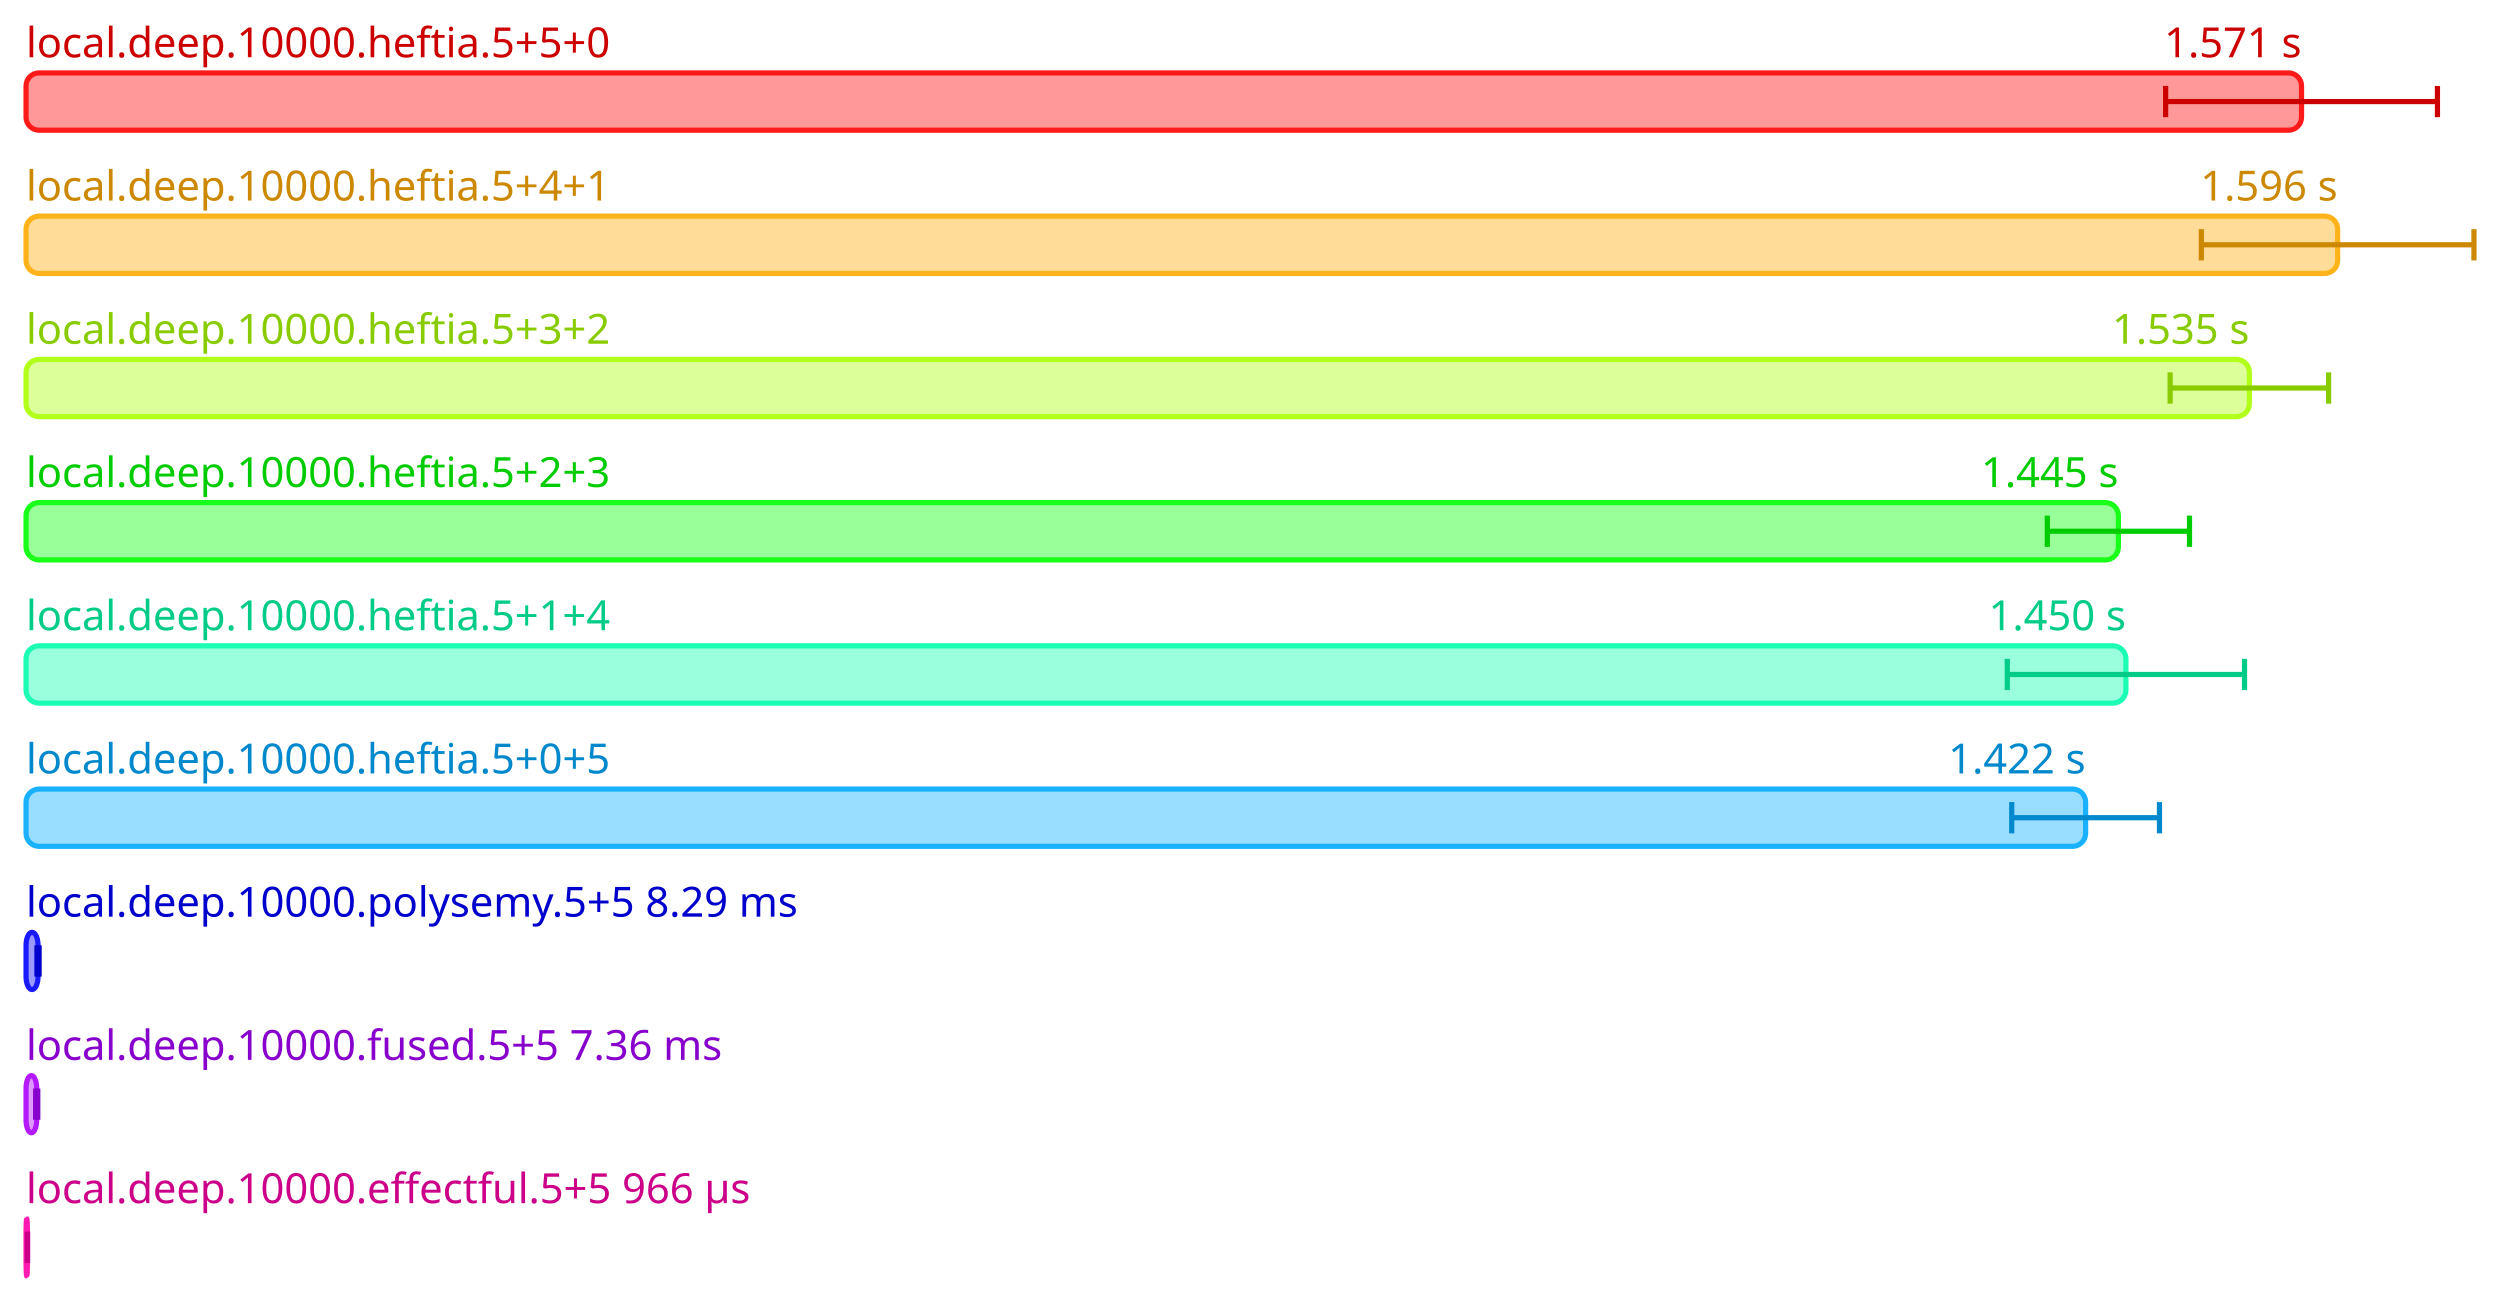
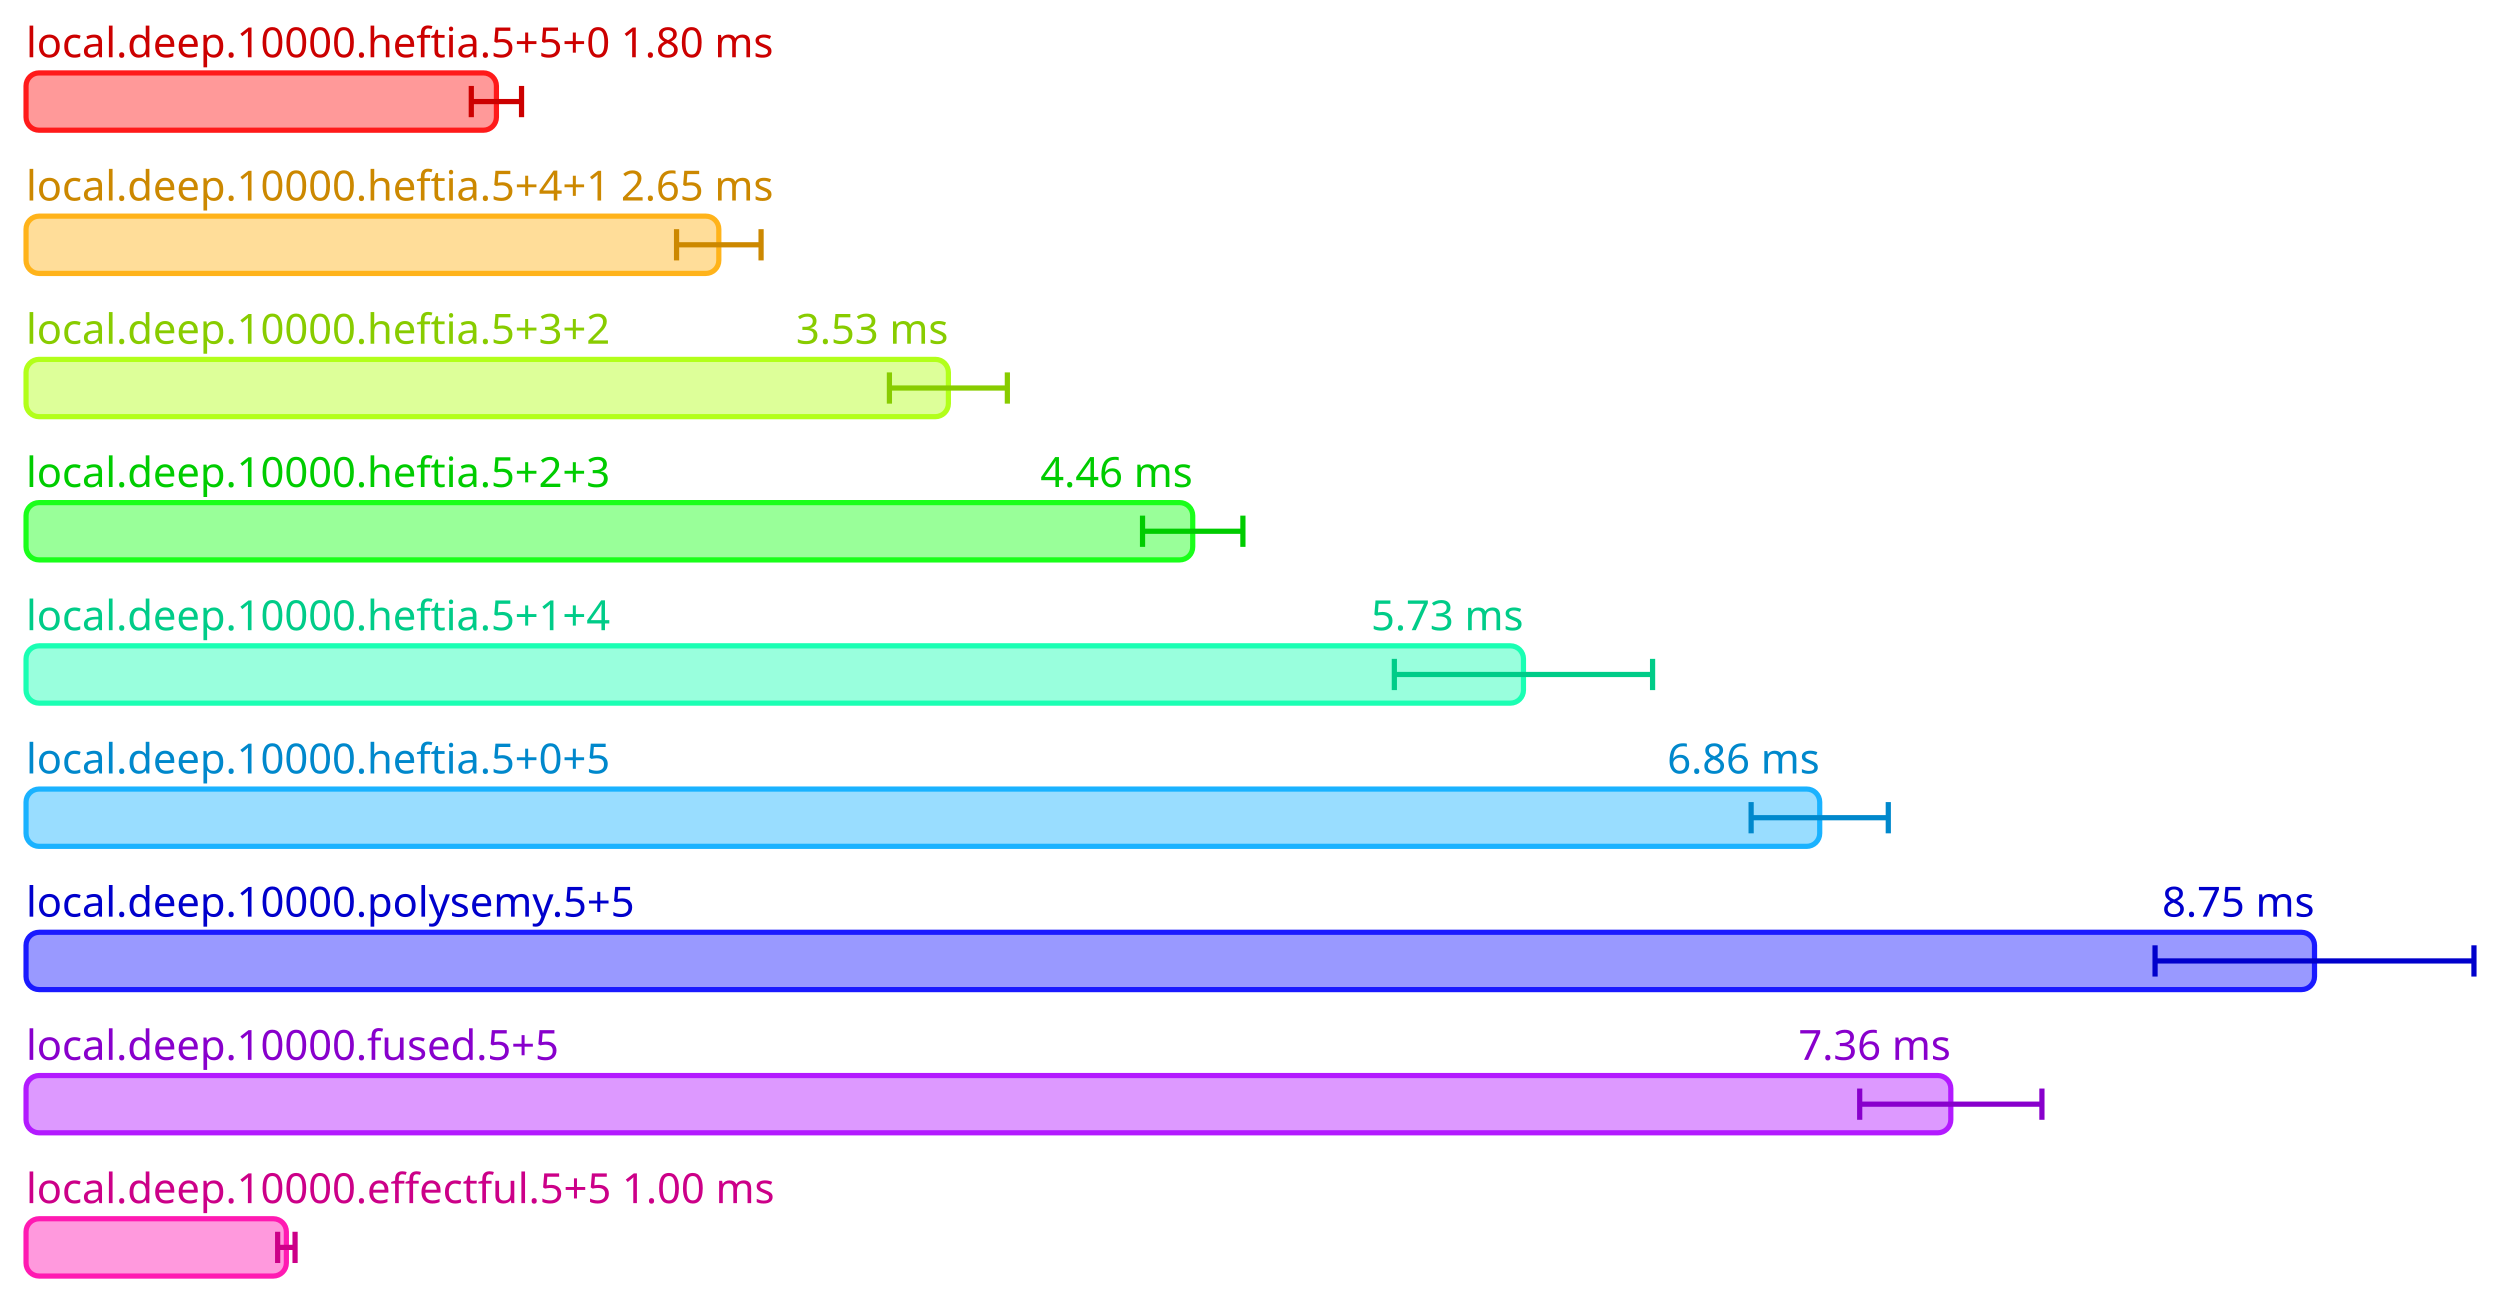
<svg xmlns="http://www.w3.org/2000/svg" height="502" width="960.0" font-size="16" font-family="sans-serif" stroke-width="2">
  <g transform="translate(10.0 0)">
-     <g fill="hsl(0, 100%, 40%)">
-       <text y="22">local.deep.10000.heftia.5+5+0</text>
-       <text y="22" x="873.79" text-anchor="end">1.571 s</text>
-     </g>
+     <text fill="hsl(0, 100%, 40%)" y="22">local.deep.10000.heftia.5+5+0 1.80 ms</text>
    <g>
-       <rect y="28" rx="5" height="22" width="873.79" fill="hsl(0, 100%, 80%)" stroke="hsl(0, 100%, 55%)" />
+       <rect y="28" rx="5" height="22" width="180.624" fill="hsl(0, 100%, 80%)" stroke="hsl(0, 100%, 55%)" />
      <g stroke="hsl(0, 100%, 40%)">
-         <line x1="821.599" x2="925.981" y1="39" y2="39" />
-         <line x1="821.599" x2="821.599" y1="33" y2="45" />
-         <line x1="925.981" x2="925.981" y1="33" y2="45" />
+         <line x1="170.979" x2="190.269" y1="39" y2="39" />
+         <line x1="170.979" x2="170.979" y1="33" y2="45" />
+         <line x1="190.269" x2="190.269" y1="33" y2="45" />
      </g>
    </g>
-     <g fill="hsl(40, 100%, 40%)">
-       <text y="77">local.deep.10000.heftia.5+4+1</text>
-       <text y="77" x="887.654" text-anchor="end">1.596 s</text>
-     </g>
+     <text fill="hsl(40, 100%, 40%)" y="77">local.deep.10000.heftia.5+4+1 2.65 ms</text>
    <g>
-       <rect y="83" rx="5" height="22" width="887.654" fill="hsl(40, 100%, 80%)" stroke="hsl(40, 100%, 55%)" />
+       <rect y="83" rx="5" height="22" width="266.024" fill="hsl(40, 100%, 80%)" stroke="hsl(40, 100%, 55%)" />
      <g stroke="hsl(40, 100%, 40%)">
-         <line x1="835.308" x2="940.0" y1="94" y2="94" />
-         <line x1="835.308" x2="835.308" y1="88" y2="100" />
-         <line x1="940.0" x2="940.0" y1="88" y2="100" />
+         <line x1="249.795" x2="282.252" y1="94" y2="94" />
+         <line x1="249.795" x2="249.795" y1="88" y2="100" />
+         <line x1="282.252" x2="282.252" y1="88" y2="100" />
      </g>
    </g>
    <g fill="hsl(80, 100%, 40%)">
      <text y="132">local.deep.10000.heftia.5+3+2</text>
-       <text y="132" x="853.761" text-anchor="end">1.535 s</text>
+       <text y="132" x="354.179" text-anchor="end">3.53 ms</text>
    </g>
    <g>
-       <rect y="138" rx="5" height="22" width="853.761" fill="hsl(80, 100%, 80%)" stroke="hsl(80, 100%, 55%)" />
+       <rect y="138" rx="5" height="22" width="354.179" fill="hsl(80, 100%, 80%)" stroke="hsl(80, 100%, 55%)" />
      <g stroke="hsl(80, 100%, 40%)">
-         <line x1="823.33" x2="884.191" y1="149" y2="149" />
-         <line x1="823.33" x2="823.33" y1="143" y2="155" />
-         <line x1="884.191" x2="884.191" y1="143" y2="155" />
+         <line x1="331.534" x2="376.825" y1="149" y2="149" />
+         <line x1="331.534" x2="331.534" y1="143" y2="155" />
+         <line x1="376.825" x2="376.825" y1="143" y2="155" />
      </g>
    </g>
    <g fill="hsl(120, 100%, 40%)">
      <text y="187">local.deep.10000.heftia.5+2+3</text>
-       <text y="187" x="803.468" text-anchor="end">1.445 s</text>
+       <text y="187" x="448.003" text-anchor="end">4.46 ms</text>
    </g>
    <g>
-       <rect y="193" rx="5" height="22" width="803.468" fill="hsl(120, 100%, 80%)" stroke="hsl(120, 100%, 55%)" />
+       <rect y="193" rx="5" height="22" width="448.003" fill="hsl(120, 100%, 80%)" stroke="hsl(120, 100%, 55%)" />
      <g stroke="hsl(120, 100%, 40%)">
-         <line x1="776.169" x2="830.766" y1="204" y2="204" />
-         <line x1="776.169" x2="776.169" y1="198" y2="210" />
-         <line x1="830.766" x2="830.766" y1="198" y2="210" />
+         <line x1="428.732" x2="467.273" y1="204" y2="204" />
+         <line x1="428.732" x2="428.732" y1="198" y2="210" />
+         <line x1="467.273" x2="467.273" y1="198" y2="210" />
      </g>
    </g>
    <g fill="hsl(160, 100%, 40%)">
      <text y="242">local.deep.10000.heftia.5+1+4</text>
-       <text y="242" x="806.348" text-anchor="end">1.450 s</text>
+       <text y="242" x="575.009" text-anchor="end">5.73 ms</text>
    </g>
    <g>
-       <rect y="248" rx="5" height="22" width="806.348" fill="hsl(160, 100%, 80%)" stroke="hsl(160, 100%, 55%)" />
+       <rect y="248" rx="5" height="22" width="575.009" fill="hsl(160, 100%, 80%)" stroke="hsl(160, 100%, 55%)" />
      <g stroke="hsl(160, 100%, 40%)">
-         <line x1="760.797" x2="851.898" y1="259" y2="259" />
-         <line x1="760.797" x2="760.797" y1="253" y2="265" />
-         <line x1="851.898" x2="851.898" y1="253" y2="265" />
+         <line x1="525.43" x2="624.589" y1="259" y2="259" />
+         <line x1="525.43" x2="525.43" y1="253" y2="265" />
+         <line x1="624.589" x2="624.589" y1="253" y2="265" />
      </g>
    </g>
    <g fill="hsl(200, 100%, 40%)">
      <text y="297">local.deep.10000.heftia.5+0+5</text>
-       <text y="297" x="790.87" text-anchor="end">1.422 s</text>
+       <text y="297" x="688.767" text-anchor="end">6.86 ms</text>
    </g>
    <g>
-       <rect y="303" rx="5" height="22" width="790.87" fill="hsl(200, 100%, 80%)" stroke="hsl(200, 100%, 55%)" />
+       <rect y="303" rx="5" height="22" width="688.767" fill="hsl(200, 100%, 80%)" stroke="hsl(200, 100%, 55%)" />
      <g stroke="hsl(200, 100%, 40%)">
-         <line x1="762.507" x2="819.233" y1="314" y2="314" />
-         <line x1="762.507" x2="762.507" y1="308" y2="320" />
-         <line x1="819.233" x2="819.233" y1="308" y2="320" />
+         <line x1="662.43" x2="715.105" y1="314" y2="314" />
+         <line x1="662.43" x2="662.43" y1="308" y2="320" />
+         <line x1="715.105" x2="715.105" y1="308" y2="320" />
      </g>
    </g>
-     <text fill="hsl(240, 100%, 40%)" y="352">local.deep.10000.polysemy.5+5 8.29 ms</text>
+     <g fill="hsl(240, 100%, 40%)">
+       <text y="352">local.deep.10000.polysemy.5+5</text>
+       <text y="352" x="878.772" text-anchor="end">8.75 ms</text>
+     </g>
    <g>
-       <rect y="358" rx="5" height="22" width="4.608" fill="hsl(240, 100%, 80%)" stroke="hsl(240, 100%, 55%)" />
+       <rect y="358" rx="5" height="22" width="878.772" fill="hsl(240, 100%, 80%)" stroke="hsl(240, 100%, 55%)" />
      <g stroke="hsl(240, 100%, 40%)">
-         <line x1="4.2" x2="5.016" y1="369" y2="369" />
-         <line x1="4.2" x2="4.2" y1="363" y2="375" />
-         <line x1="5.016" x2="5.016" y1="363" y2="375" />
+         <line x1="817.545" x2="940.0" y1="369" y2="369" />
+         <line x1="817.545" x2="817.545" y1="363" y2="375" />
+         <line x1="940.0" x2="940.0" y1="363" y2="375" />
      </g>
    </g>
-     <text fill="hsl(280, 100%, 40%)" y="407">local.deep.10000.fused.5+5 7.36 ms</text>
+     <g fill="hsl(280, 100%, 40%)">
+       <text y="407">local.deep.10000.fused.5+5</text>
+       <text y="407" x="739.111" text-anchor="end">7.36 ms</text>
+     </g>
    <g>
-       <rect y="413" rx="5" height="22" width="4.095" fill="hsl(280, 100%, 80%)" stroke="hsl(280, 100%, 55%)" />
+       <rect y="413" rx="5" height="22" width="739.111" fill="hsl(280, 100%, 80%)" stroke="hsl(280, 100%, 55%)" />
      <g stroke="hsl(280, 100%, 40%)">
-         <line x1="3.688" x2="4.502" y1="424" y2="424" />
-         <line x1="3.688" x2="3.688" y1="418" y2="430" />
-         <line x1="4.502" x2="4.502" y1="418" y2="430" />
+         <line x1="704.124" x2="774.098" y1="424" y2="424" />
+         <line x1="704.124" x2="704.124" y1="418" y2="430" />
+         <line x1="774.098" x2="774.098" y1="418" y2="430" />
      </g>
    </g>
-     <text fill="hsl(320, 100%, 40%)" y="462">local.deep.10000.effectful.5+5 966  μs</text>
+     <text fill="hsl(320, 100%, 40%)" y="462">local.deep.10000.effectful.5+5 1.00 ms</text>
    <g>
-       <rect y="468" rx="5" height="22" width="0.537" fill="hsl(320, 100%, 80%)" stroke="hsl(320, 100%, 55%)" />
+       <rect y="468" rx="5" height="22" width="99.961" fill="hsl(320, 100%, 80%)" stroke="hsl(320, 100%, 55%)" />
      <g stroke="hsl(320, 100%, 40%)">
-         <line x1="0.491" x2="0.584" y1="479" y2="479" />
-         <line x1="0.491" x2="0.491" y1="473" y2="485" />
-         <line x1="0.584" x2="0.584" y1="473" y2="485" />
+         <line x1="96.619" x2="103.304" y1="479" y2="479" />
+         <line x1="96.619" x2="96.619" y1="473" y2="485" />
+         <line x1="103.304" x2="103.304" y1="473" y2="485" />
      </g>
    </g>
  </g>
</svg>
